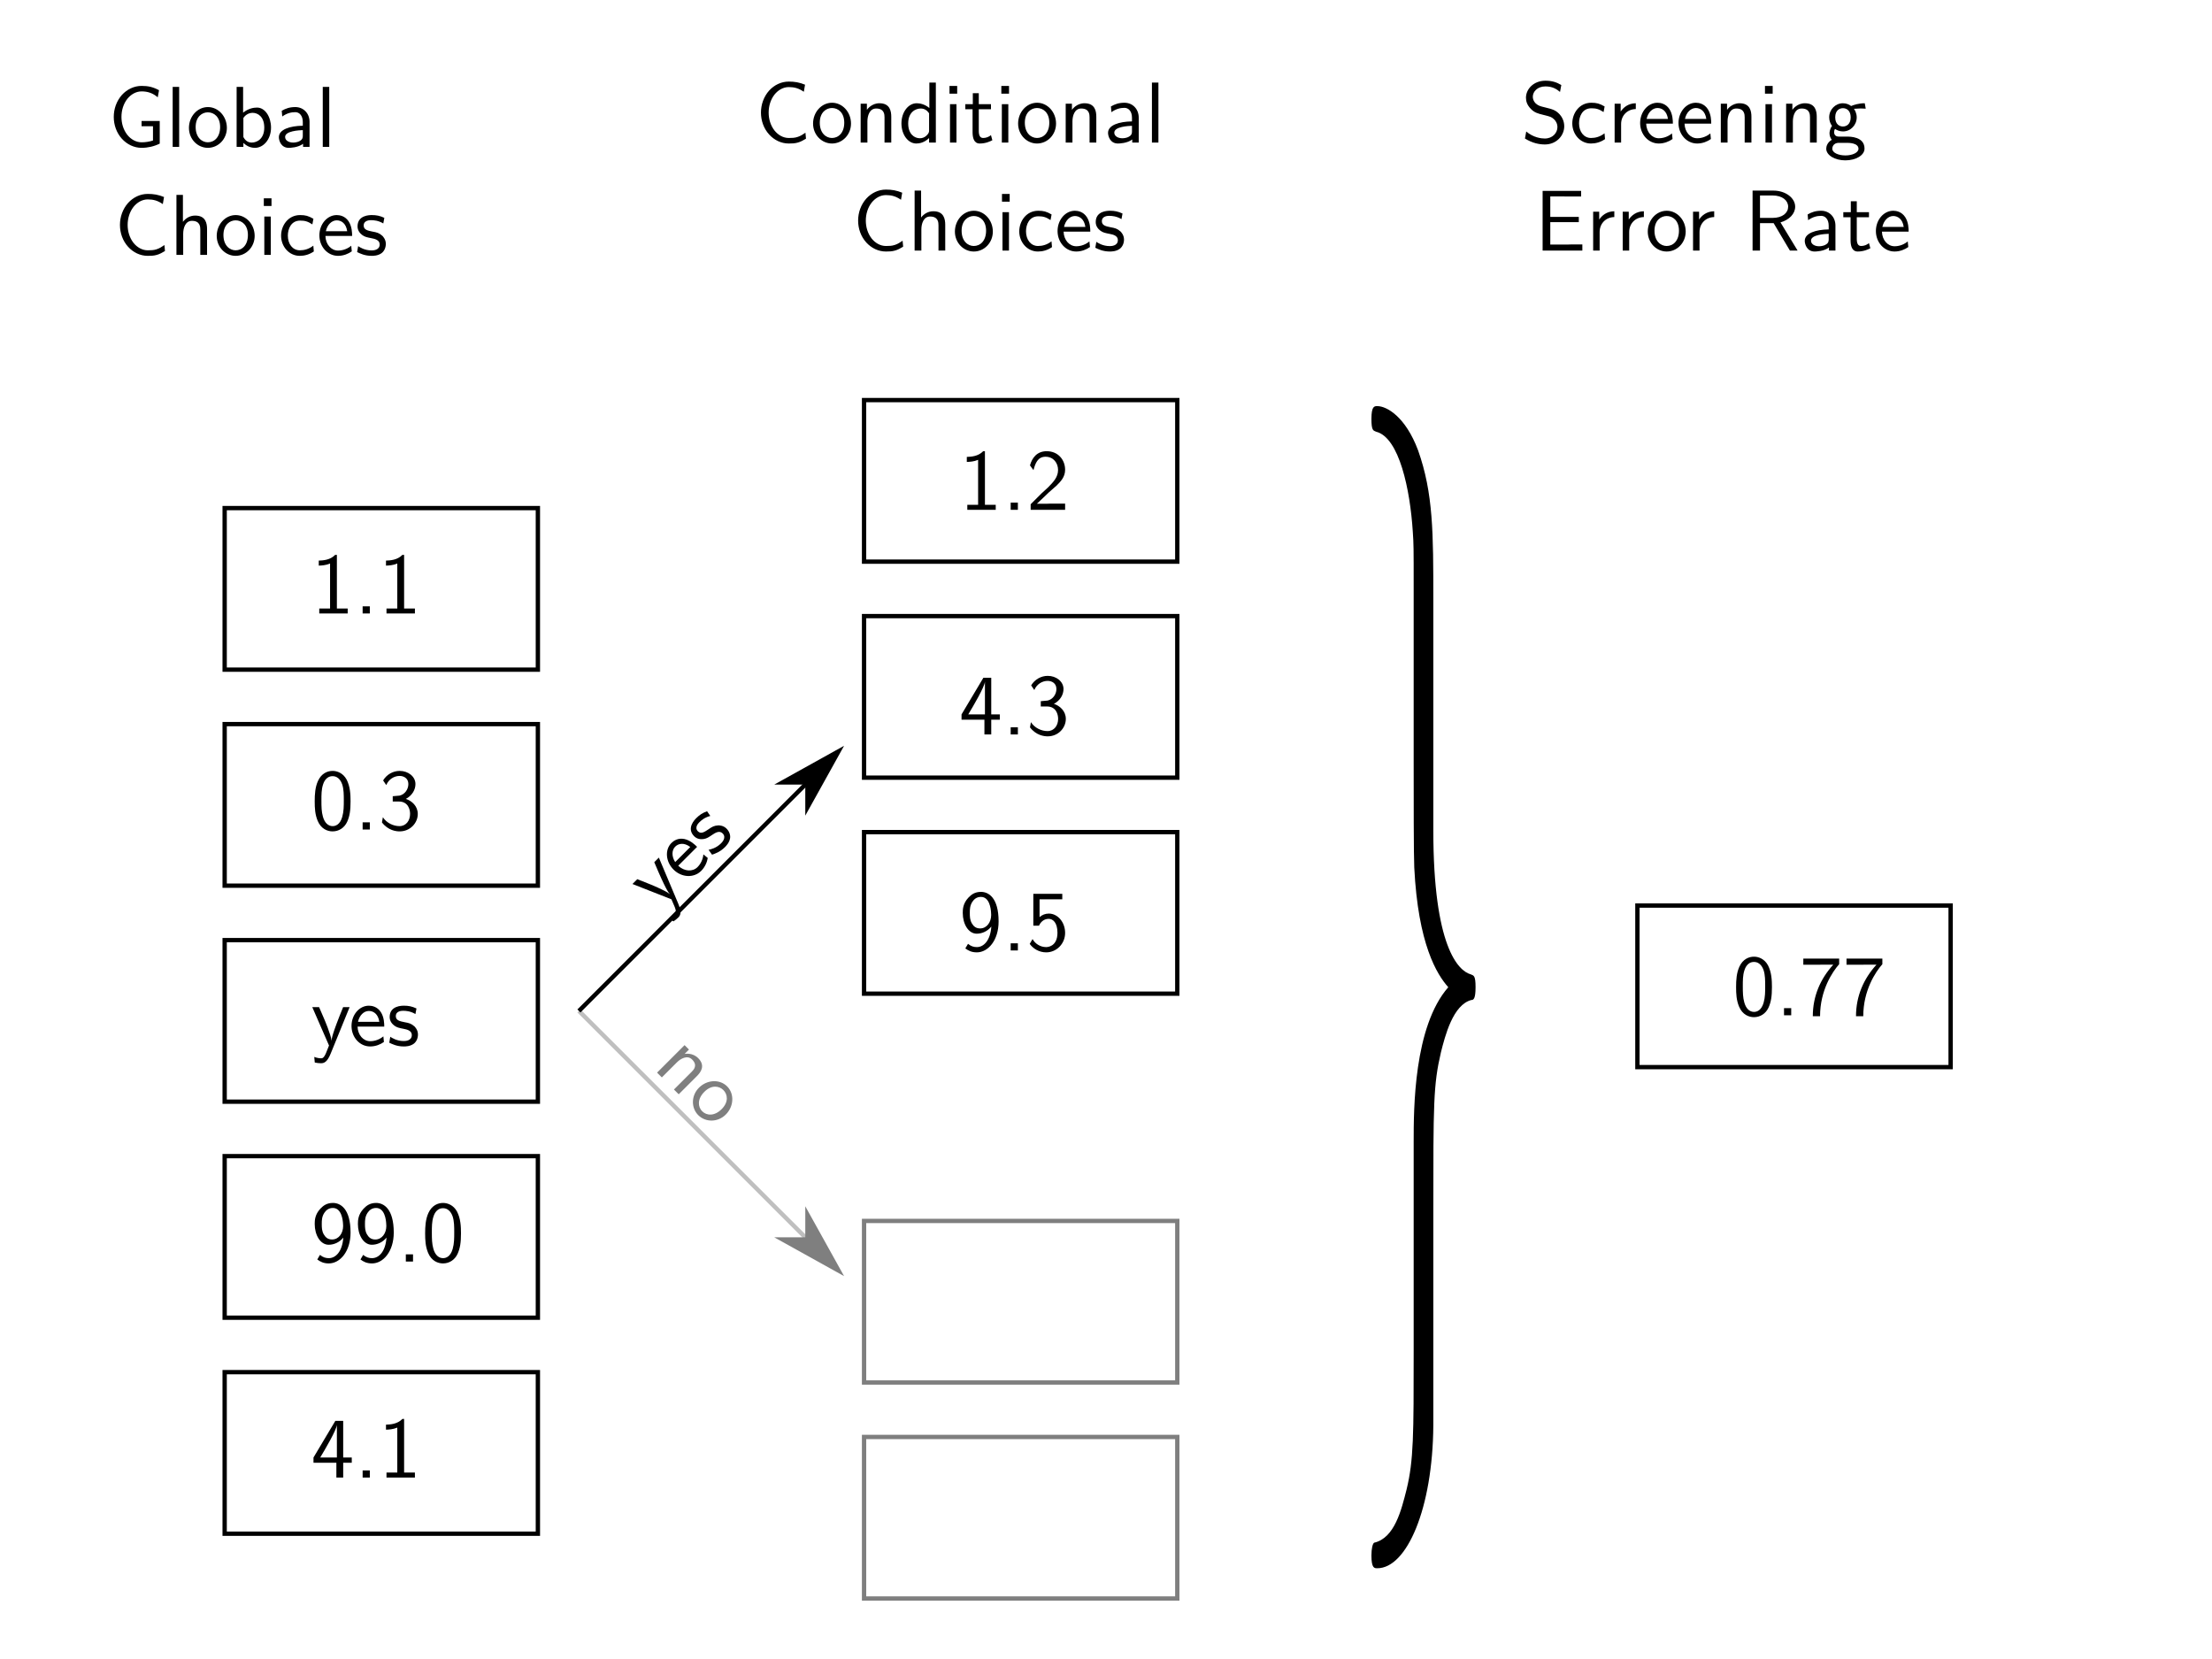
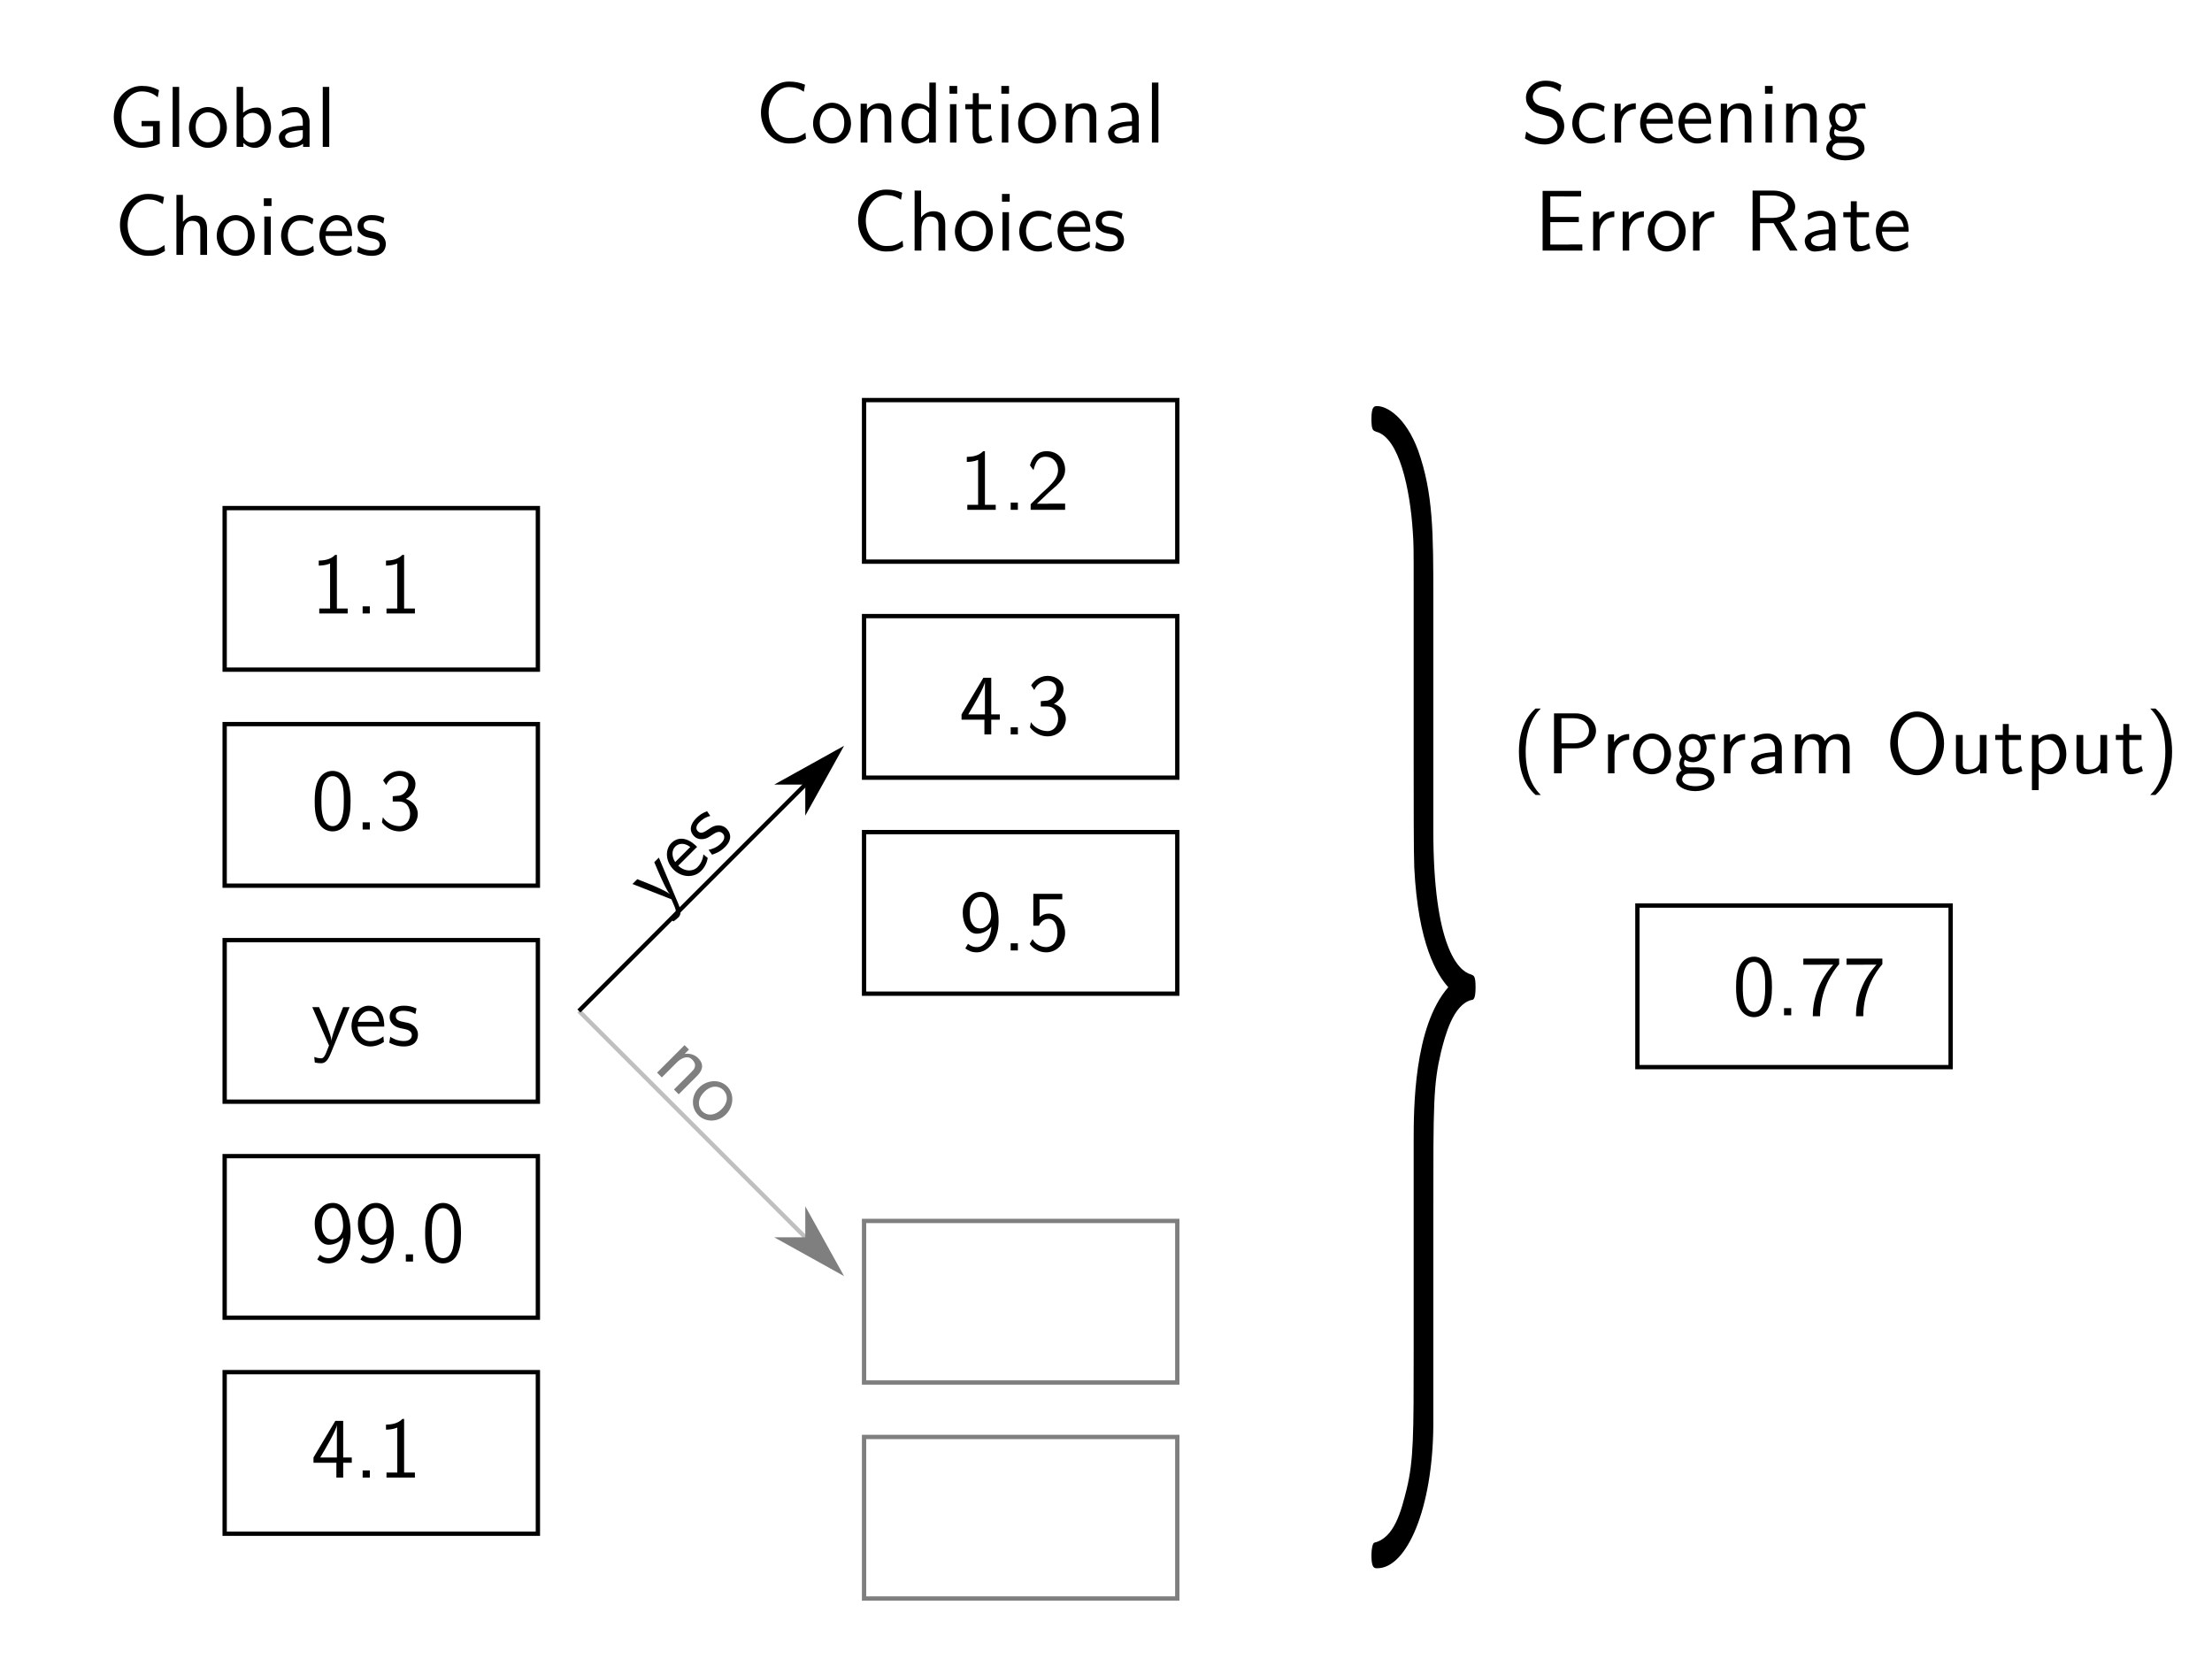
<svg xmlns="http://www.w3.org/2000/svg" width="1024px" height="768px" id="svg4476" version="1.1">
  <defs id="defs4478">
    <marker orient="auto" refY="0.0" refX="0.0" id="Arrow2Lend" style="overflow:visible;">
      <path id="path3824" style="font-size:12.0;fill-rule:evenodd;stroke-width:0.625;stroke-linejoin:round;" d="M 8.719,4.034 L -2.207,0.016 L 8.719,-4.002 C 6.973,-1.63 6.983,1.616 8.719,4.034 z " transform="scale(1.1) rotate(180) translate(1,0)" />
    </marker>
    <marker orient="auto" refY="0.0" refX="0.0" id="Arrow1Lstart" style="overflow:visible">
      <path id="path3803" d="M 0.0,0.0 L 5.0,-5.0 L -12.5,0.0 L 5.0,5.0 L 0.0,0.0 z " style="fill-rule:evenodd;stroke:#000000;stroke-width:1.0pt;marker-start:none" transform="scale(0.8) translate(12.5,0)" />
    </marker>
    <marker orient="auto" refY="0.0" refX="0.0" id="Arrow1Lend" style="overflow:visible;">
      <path id="path3806" d="M 0.0,0.0 L 5.0,-5.0 L -12.5,0.0 L 5.0,5.0 L 0.0,0.0 z " style="fill-rule:evenodd;stroke:#000000;stroke-width:1.0pt;marker-start:none;" transform="scale(0.8) rotate(180) translate(12.5,0)" />
    </marker>
  </defs>
  <g id="layer1">
    <rect style="fill:none;stroke:#000000;stroke-width:2;stroke-miterlimit:4;stroke-opacity:1;stroke-dasharray:none" id="rect4562" width="145" height="74.79" x="104" y="235.21" ry="25.006" rx="0" />
    <text xml:space="preserve" style="font-size:40px;font-style:normal;font-variant:normal;font-weight:normal;font-stretch:normal;text-align:center;line-height:125%;letter-spacing:0px;word-spacing:0px;writing-mode:lr-tb;text-anchor:middle;fill:#000000;fill-opacity:1;stroke:none;font-family:Latin Modern Sans;-inkscape-font-specification:Latin Modern Sans" x="149.505" y="68" id="text4564">
      <tspan id="tspan4566" x="149.505" y="68">Global</tspan>
      <tspan x="149.505" y="118" id="tspan6256">Choices</tspan>
    </text>
    <text xml:space="preserve" style="font-size:40px;font-style:normal;font-variant:normal;font-weight:normal;font-stretch:normal;text-align:start;line-height:125%;letter-spacing:0px;word-spacing:0px;writing-mode:lr-tb;text-anchor:start;fill:#000000;fill-opacity:1;stroke:none;font-family:Latin Modern Sans;-inkscape-font-specification:Latin Modern Sans" x="144" y="284" id="text4568">
      <tspan id="tspan4570" x="144" y="284">1.1</tspan>
    </text>
    <rect rx="0" ry="25.006" y="335.21" x="104" height="74.79" width="145" id="rect5088" style="fill:none;stroke:#000000;stroke-width:2;stroke-miterlimit:4;stroke-opacity:1;stroke-dasharray:none" />
    <text id="text5090" y="384" x="144" style="font-size:40px;font-style:normal;font-variant:normal;font-weight:normal;font-stretch:normal;text-align:start;line-height:125%;letter-spacing:0px;word-spacing:0px;writing-mode:lr-tb;text-anchor:start;fill:#000000;fill-opacity:1;stroke:none;font-family:Latin Modern Sans;-inkscape-font-specification:Latin Modern Sans" xml:space="preserve">
      <tspan y="384" x="144" id="tspan5092">0.3</tspan>
    </text>
    <rect style="fill:none;stroke:#000000;stroke-width:2;stroke-miterlimit:4;stroke-opacity:1;stroke-dasharray:none" id="rect5094" width="145" height="74.79" x="104" y="435.21" ry="25.006" rx="0" />
    <text xml:space="preserve" style="font-size:40px;font-style:normal;font-variant:normal;font-weight:normal;font-stretch:normal;text-align:start;line-height:125%;letter-spacing:0px;word-spacing:0px;writing-mode:lr-tb;text-anchor:start;fill:#000000;fill-opacity:1;stroke:none;font-family:Latin Modern Sans;-inkscape-font-specification:Latin Modern Sans" x="144" y="484" id="text5096">
      <tspan id="tspan5098" x="144" y="484">yes</tspan>
    </text>
    <rect rx="0" ry="25.006" y="535.21" x="104" height="74.79" width="145" id="rect5100" style="fill:none;stroke:#000000;stroke-width:2;stroke-miterlimit:4;stroke-opacity:1;stroke-dasharray:none" />
    <text id="text5102" y="584" x="144" style="font-size:40px;font-style:normal;font-variant:normal;font-weight:normal;font-stretch:normal;text-align:start;line-height:125%;letter-spacing:0px;word-spacing:0px;writing-mode:lr-tb;text-anchor:start;fill:#000000;fill-opacity:1;stroke:none;font-family:Latin Modern Sans;-inkscape-font-specification:Latin Modern Sans" xml:space="preserve">
      <tspan y="584" x="144" id="tspan5104">99.0</tspan>
    </text>
    <rect style="fill:none;stroke:#000000;stroke-width:2;stroke-miterlimit:4;stroke-opacity:1;stroke-dasharray:none" id="rect5106" width="145" height="74.79" x="104" y="635.21" ry="25.006" rx="0" />
    <text xml:space="preserve" style="font-size:40px;font-style:normal;font-variant:normal;font-weight:normal;font-stretch:normal;text-align:start;line-height:125%;letter-spacing:0px;word-spacing:0px;writing-mode:lr-tb;text-anchor:start;fill:#000000;fill-opacity:1;stroke:none;font-family:Latin Modern Sans;-inkscape-font-specification:Latin Modern Sans" x="144" y="684" id="text5108">
      <tspan id="tspan5110" x="144" y="684">4.1</tspan>
    </text>
    <path style="fill:none;stroke:#000000;stroke-width:2;stroke-linecap:butt;stroke-linejoin:miter;stroke-miterlimit:4;stroke-opacity:1;stroke-dasharray:none;marker-start:none;marker-end:url(#Arrow1Lend)" d="M 268,468 388,348" id="path5112" />
    <path id="path6230" d="M 268,468 388,588" style="opacity:0.5;fill:none;stroke:#000000;stroke-width:2;stroke-linecap:butt;stroke-linejoin:miter;stroke-miterlimit:4;stroke-opacity:0.502;stroke-dasharray:none;marker-start:none;marker-end:url(#Arrow1Lend)" />
    <text xml:space="preserve" style="font-size:40px;font-style:normal;font-variant:normal;font-weight:normal;font-stretch:normal;text-align:start;line-height:125%;letter-spacing:0px;word-spacing:0px;writing-mode:lr-tb;text-anchor:start;fill:#000000;fill-opacity:1;stroke:none;font-family:Latin Modern Sans;-inkscape-font-specification:Latin Modern Sans" x="-82.903" y="514.165" id="text6232" transform="matrix(0.7071068,-0.7071068,0.7071068,0.7071068,0,0)">
      <tspan id="tspan6234" x="-82.903" y="514.165">yes</tspan>
    </text>
    <text xml:space="preserve" style="font-size:40px;font-style:normal;font-variant:normal;font-weight:normal;font-stretch:normal;text-align:start;line-height:125%;letter-spacing:0px;word-spacing:0px;writing-mode:lr-tb;text-anchor:start;opacity:0.5;fill:#000000;fill-opacity:1;stroke:none;font-family:Latin Modern Sans;-inkscape-font-specification:Latin Modern Sans" x="562.967" y="136.031" id="text6236" transform="matrix(0.7071068,0.7071068,-0.7071068,0.7071068,0,0)">
      <tspan id="tspan6238" x="562.967" y="136.031">no</tspan>
    </text>
    <rect rx="0" ry="25.006" y="565.21" x="400" height="74.79" width="145" id="rect6240" style="fill:none;stroke:#000000;stroke-width:2;stroke-miterlimit:4;stroke-opacity:0.502;stroke-dasharray:none" />
    <rect style="fill:none;stroke:#000000;stroke-width:2;stroke-miterlimit:4;stroke-opacity:0.502;stroke-dasharray:none" id="rect6242" width="145" height="74.79" x="400" y="665.21" ry="25.006" rx="0" />
    <rect rx="0" ry="25.006" y="385.21" x="400" height="74.79" width="145" id="rect6244" style="fill:none;stroke:#000000;stroke-width:2;stroke-miterlimit:4;stroke-opacity:1;stroke-dasharray:none" />
    <rect style="fill:none;stroke:#000000;stroke-width:2;stroke-miterlimit:4;stroke-opacity:1;stroke-dasharray:none" id="rect6246" width="145" height="74.79" x="400" y="285.21" ry="25.006" rx="0" />
    <rect rx="0" ry="25.006" y="185.21" x="400" height="74.79" width="145" id="rect6248" style="fill:none;stroke:#000000;stroke-width:2;stroke-miterlimit:4;stroke-opacity:1;stroke-dasharray:none" />
    <text xml:space="preserve" style="font-size:40px;font-style:normal;font-variant:normal;font-weight:normal;font-stretch:normal;text-align:center;line-height:125%;letter-spacing:0px;word-spacing:0px;writing-mode:lr-tb;text-anchor:middle;fill:#000000;fill-opacity:1;stroke:none;font-family:Latin Modern Sans;-inkscape-font-specification:Latin Modern Sans" x="491.23" y="66" id="text6250">
      <tspan id="tspan6252" x="491.23" y="66">Conditional</tspan>
      <tspan x="491.23" y="116" id="tspan6254">Choices</tspan>
    </text>
    <text xml:space="preserve" style="font-size:40px;font-style:normal;font-variant:normal;font-weight:normal;font-stretch:normal;text-align:start;line-height:125%;letter-spacing:0px;word-spacing:0px;writing-mode:lr-tb;text-anchor:start;fill:#000000;fill-opacity:1;stroke:none;font-family:Latin Modern Sans;-inkscape-font-specification:Latin Modern Sans" x="444" y="236" id="text6258">
      <tspan id="tspan6260" x="444" y="236">1.2</tspan>
    </text>
    <text xml:space="preserve" style="font-size:40px;font-style:normal;font-variant:normal;font-weight:normal;font-stretch:normal;text-align:start;line-height:125%;letter-spacing:0px;word-spacing:0px;writing-mode:lr-tb;text-anchor:start;fill:#000000;fill-opacity:1;stroke:none;font-family:Latin Modern Sans;-inkscape-font-specification:Latin Modern Sans" x="444" y="340" id="text6262">
      <tspan id="tspan6264" x="444" y="340">4.3</tspan>
    </text>
    <text xml:space="preserve" style="font-size:40px;font-style:normal;font-variant:normal;font-weight:normal;font-stretch:normal;text-align:start;line-height:125%;letter-spacing:0px;word-spacing:0px;writing-mode:lr-tb;text-anchor:start;fill:#000000;fill-opacity:1;stroke:none;font-family:Latin Modern Sans;-inkscape-font-specification:Latin Modern Sans" x="444" y="440" id="text6266">
      <tspan id="tspan6268" x="444" y="440">9.5</tspan>
    </text>
    <text xml:space="preserve" style="font-size:270.272px;font-style:normal;font-variant:normal;font-weight:normal;font-stretch:normal;text-align:start;line-height:125%;letter-spacing:0px;word-spacing:0px;writing-mode:lr-tb;text-anchor:start;fill:#000000;fill-opacity:1;stroke:none;font-family:Latin Modern Sans;-inkscape-font-specification:Latin Modern Sans" x="1244.326" y="297.148" id="text6270" transform="scale(0.5023637,1.99059)">
      <tspan id="tspan6272" x="1244.326" y="297.148">}</tspan>
    </text>
    <text xml:space="preserve" style="font-size:40px;font-style:normal;font-variant:normal;font-weight:normal;font-stretch:normal;text-align:center;line-height:125%;letter-spacing:0px;word-spacing:0px;writing-mode:lr-tb;text-anchor:middle;fill:#000000;fill-opacity:1;stroke:none;font-family:Latin Modern Sans;-inkscape-font-specification:Latin Modern Sans" x="830.859" y="66" id="text6274">
      <tspan id="tspan6276" x="830.859" y="66">Screening</tspan>
      <tspan x="830.859" y="116" id="tspan6278">Error Rate</tspan>
    </text>
    <rect style="fill:none;stroke:#000000;stroke-width:2;stroke-miterlimit:4;stroke-opacity:1;stroke-dasharray:none" id="rect6280" width="145" height="74.79" x="758" y="419.21" ry="25.006" rx="0" />
    <text id="text6282" y="470" x="802" style="font-size:40px;font-style:normal;font-variant:normal;font-weight:normal;font-stretch:normal;text-align:start;line-height:125%;letter-spacing:0px;word-spacing:0px;writing-mode:lr-tb;text-anchor:start;fill:#000000;fill-opacity:1;stroke:none;font-family:Latin Modern Sans;-inkscape-font-specification:Latin Modern Sans" xml:space="preserve">
      <tspan y="470" x="802" id="tspan6284">0.77</tspan>
    </text>
+     <text xml:space="preserve" style="font-size:40px;font-style:normal;font-variant:normal;font-weight:normal;font-stretch:normal;text-align:start;line-height:125%;letter-spacing:0px;word-spacing:0px;writing-mode:lr-tb;text-anchor:start;fill:#000000;fill-opacity:1;stroke:none;font-family:Latin Modern Sans;-inkscape-font-specification:Latin Modern Sans" x="700" y="358" id="text3965">
+       <tspan id="tspan3967" x="700" y="358">(Program Output)</tspan>
+     </text>
  </g>
</svg>
